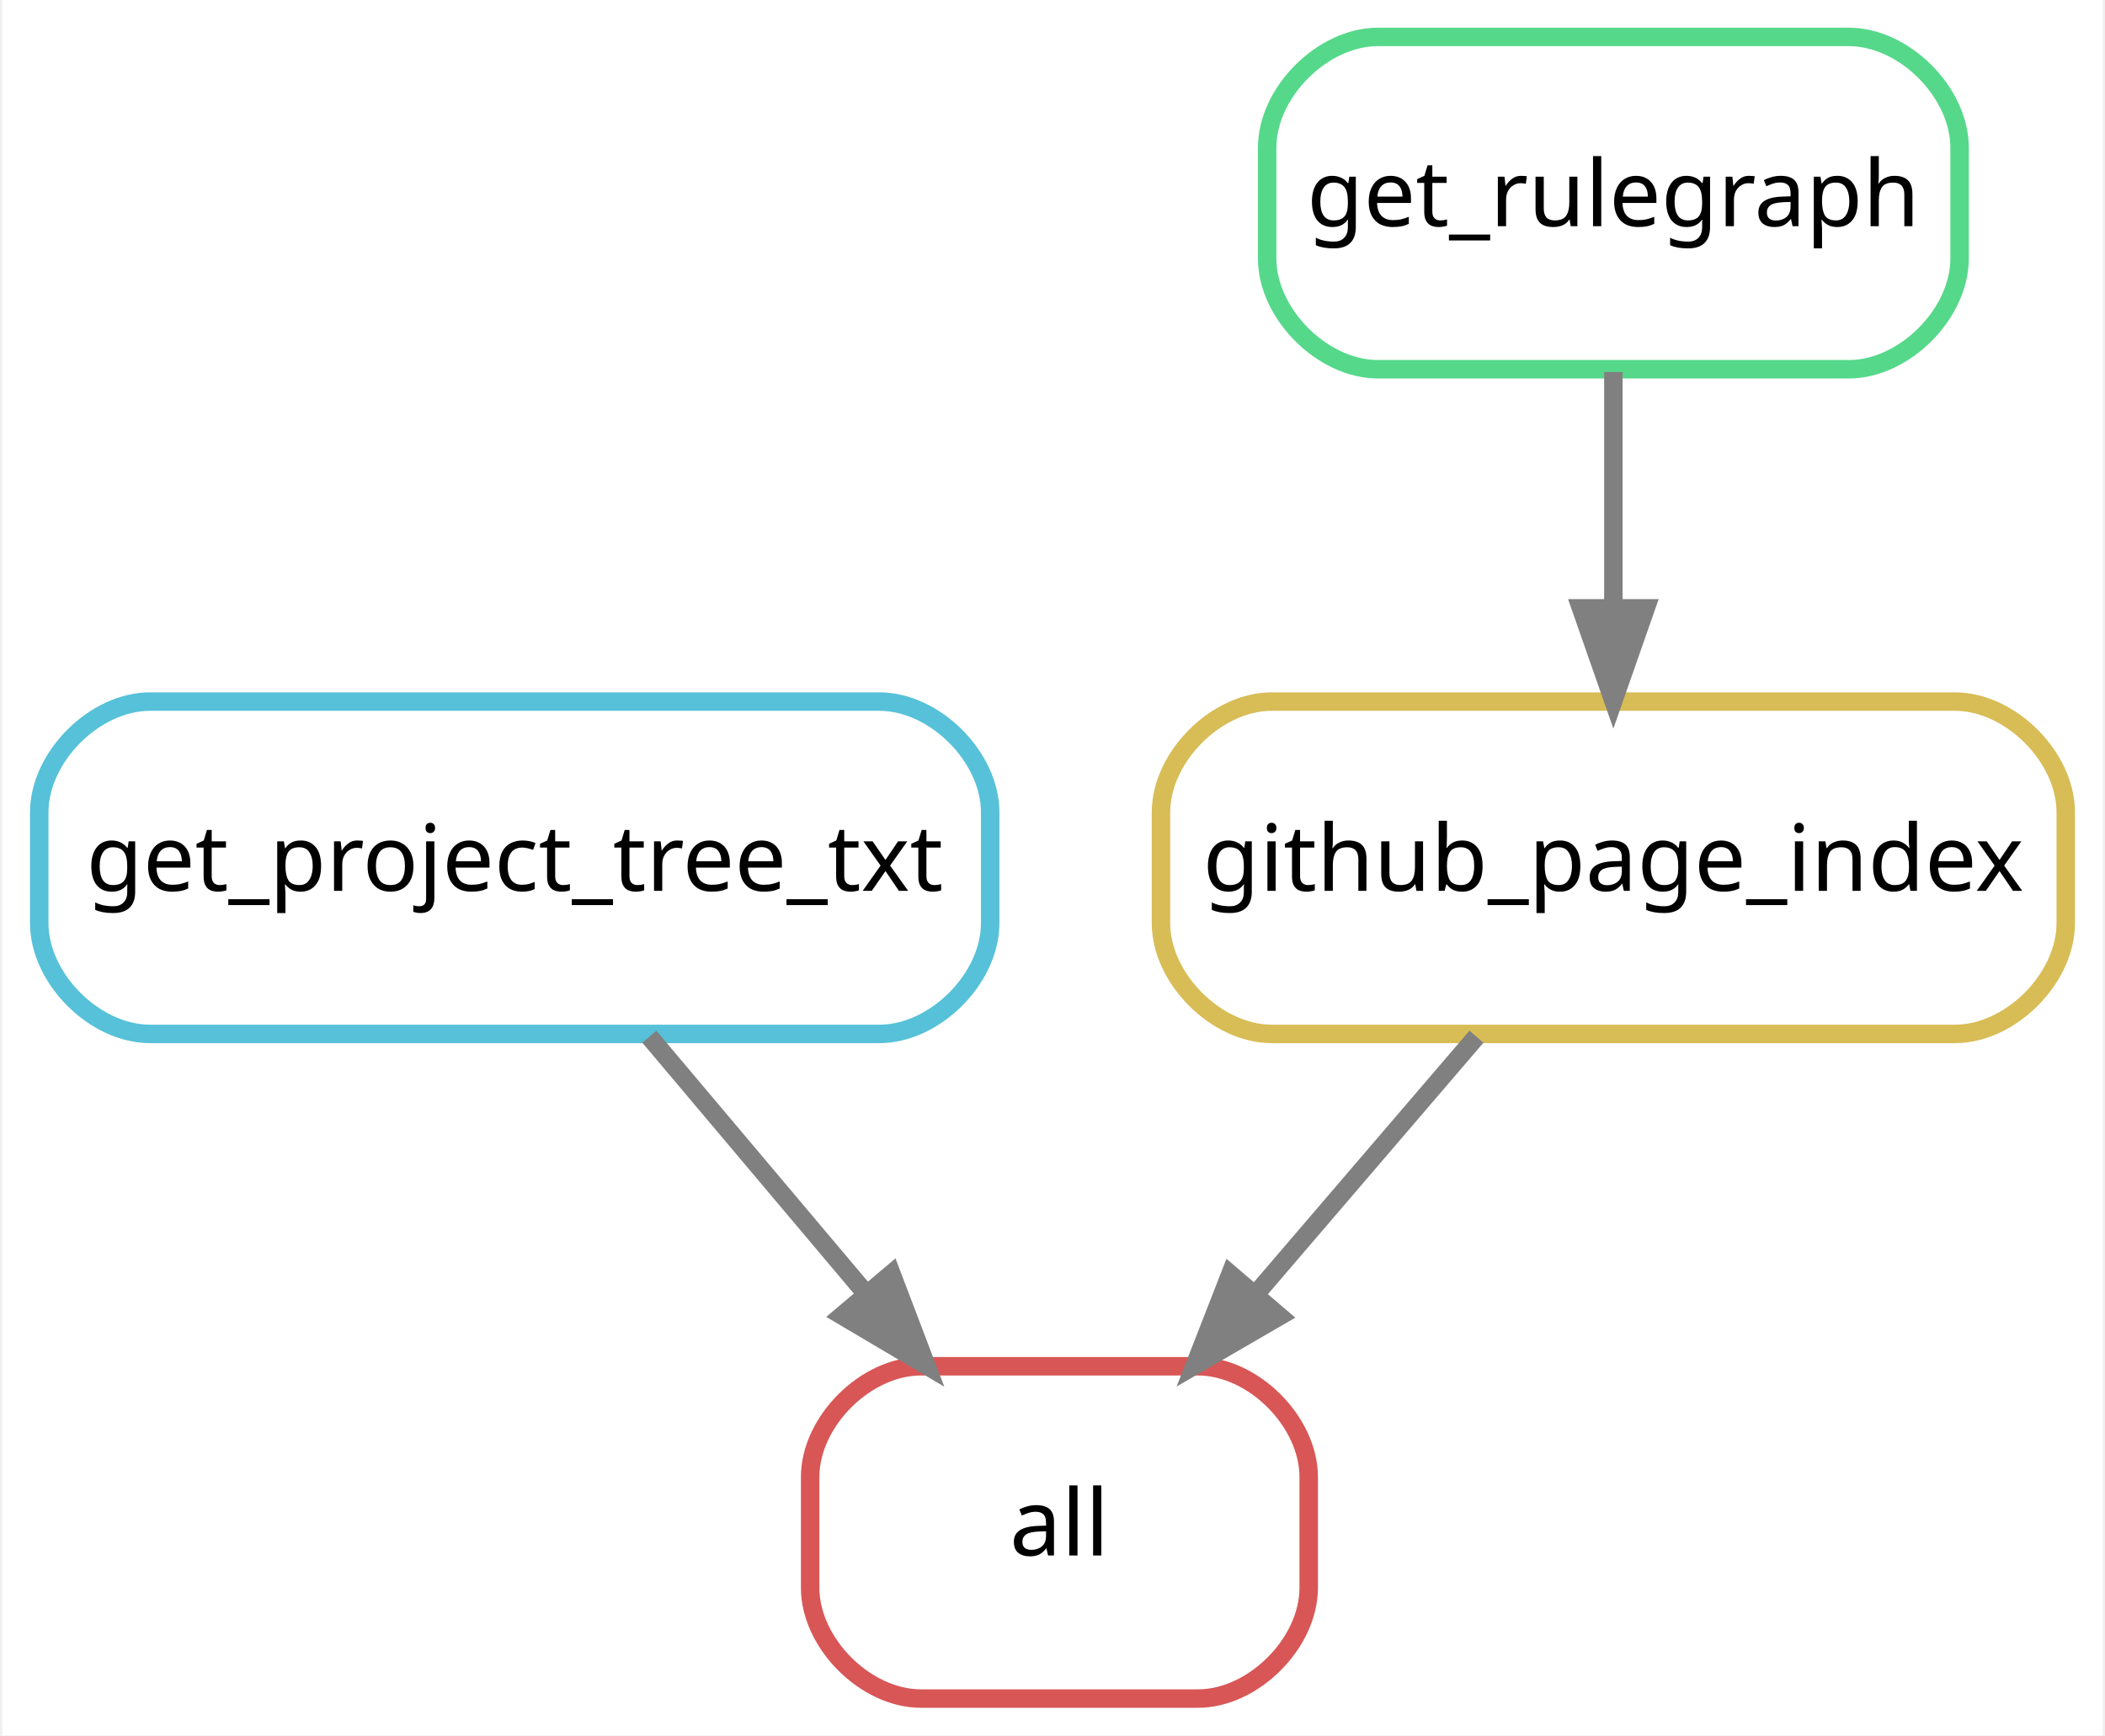
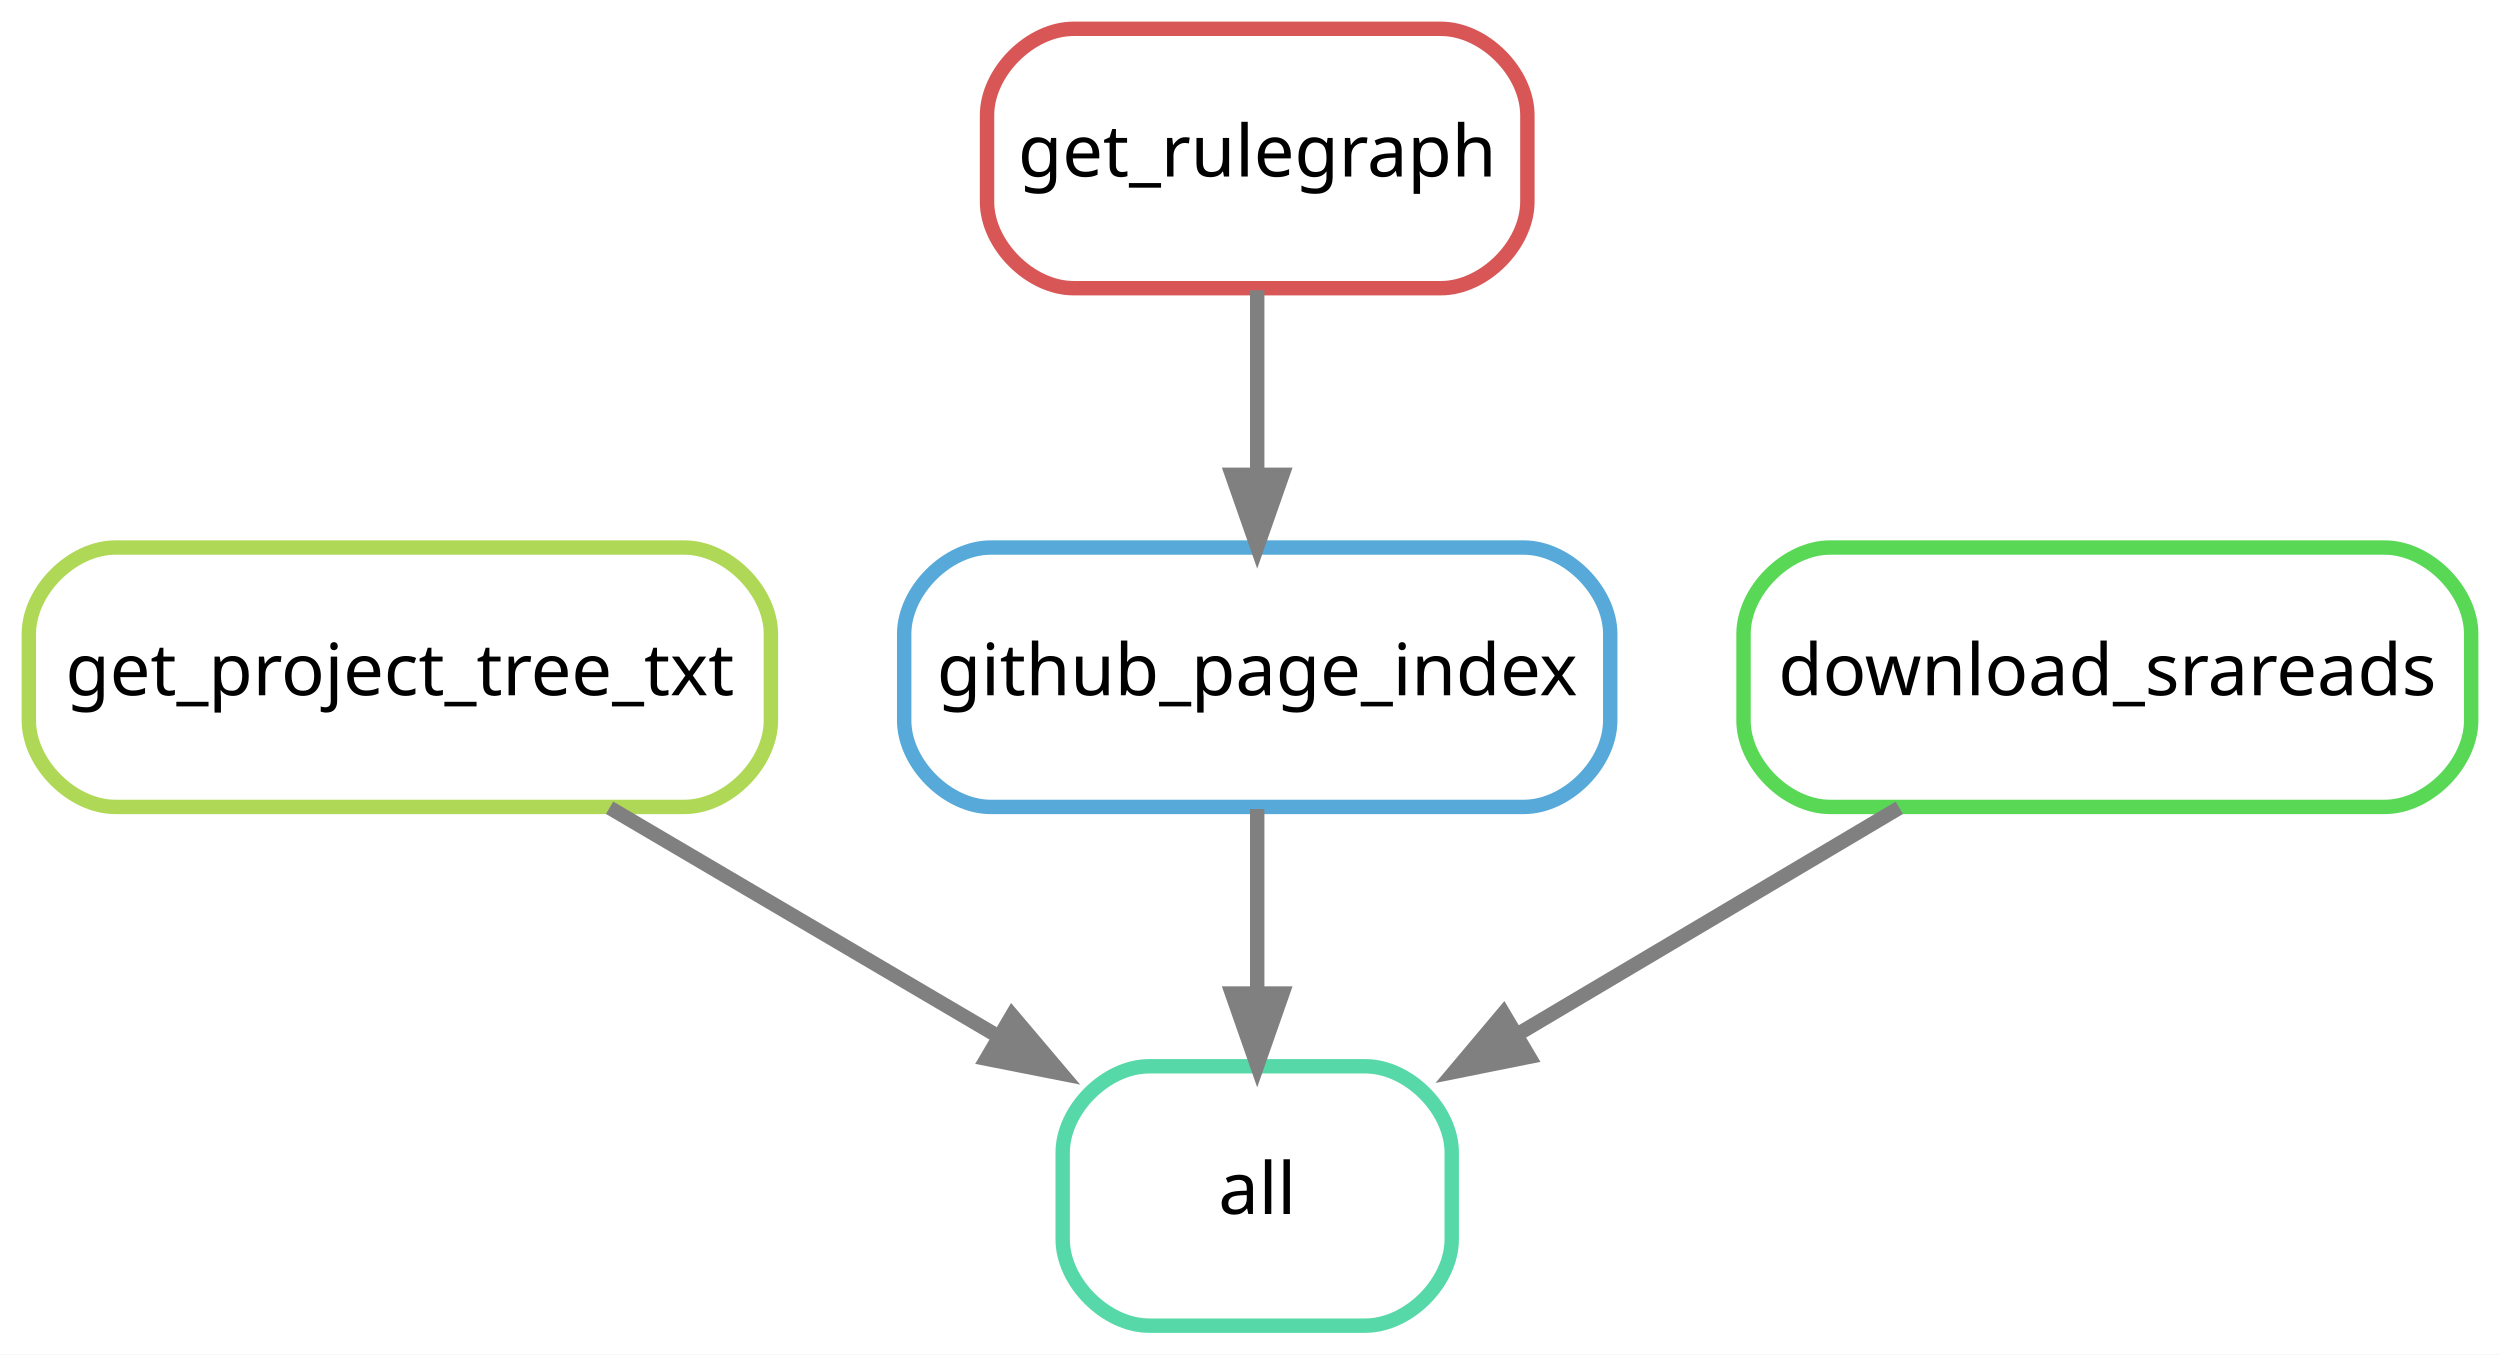
- <svg xmlns="http://www.w3.org/2000/svg" width="228pt" height="188pt" viewBox="0.00 0.00 227.50 188.00">
+ <svg xmlns="http://www.w3.org/2000/svg" width="347pt" height="188pt" viewBox="0.00 0.00 347.00 188.00">
  <g id="graph0" class="graph" transform="scale(1 1) rotate(0) translate(4 184)">
-     <polygon fill="white" stroke="none" points="-4,4 -4,-184 223.5,-184 223.5,4 -4,4" />
+     <polygon fill="white" stroke="none" points="-4,4 -4,-184 343,-184 343,4 -4,4" />
    <g id="node1" class="node">
-       <path fill="none" stroke="#d85656" stroke-width="2" d="M125.5,-36C125.5,-36 95.5,-36 95.5,-36 89.5,-36 83.5,-30 83.5,-24 83.5,-24 83.5,-12 83.5,-12 83.5,-6 89.5,0 95.5,0 95.5,0 125.5,0 125.5,0 131.5,0 137.5,-6 137.5,-12 137.5,-12 137.5,-24 137.5,-24 137.5,-30 131.5,-36 125.5,-36" />
-       <text text-anchor="middle" x="110.5" y="-15.5" font-family="sans" font-size="10.00">all</text>
+       <path fill="none" stroke="#56d8a9" stroke-width="2" d="M185.5,-36C185.5,-36 155.5,-36 155.5,-36 149.5,-36 143.5,-30 143.5,-24 143.5,-24 143.5,-12 143.5,-12 143.5,-6 149.5,0 155.5,0 155.5,0 185.5,0 185.5,0 191.5,0 197.5,-6 197.5,-12 197.5,-12 197.5,-24 197.5,-24 197.5,-30 191.5,-36 185.5,-36" />
+       <text text-anchor="middle" x="170.5" y="-15.5" font-family="sans" font-size="10.00">all</text>
    </g>
    <g id="node2" class="node">
-       <path fill="none" stroke="#56c1d8" stroke-width="2" d="M91,-108C91,-108 12,-108 12,-108 6,-108 0,-102 0,-96 0,-96 0,-84 0,-84 0,-78 6,-72 12,-72 12,-72 91,-72 91,-72 97,-72 103,-78 103,-84 103,-84 103,-96 103,-96 103,-102 97,-108 91,-108" />
+       <path fill="none" stroke="#afd856" stroke-width="2" d="M91,-108C91,-108 12,-108 12,-108 6,-108 0,-102 0,-96 0,-96 0,-84 0,-84 0,-78 6,-72 12,-72 12,-72 91,-72 91,-72 97,-72 103,-78 103,-84 103,-84 103,-96 103,-96 103,-102 97,-108 91,-108" />
      <text text-anchor="middle" x="51.5" y="-87.5" font-family="sans" font-size="10.00">get_project_tree_txt</text>
    </g>
-     <g id="edge2" class="edge">
-       <path fill="none" stroke="grey" stroke-width="2" d="M66.08,-71.7C73.16,-63.3 81.78,-53.07 89.55,-43.86" />
-       <polygon fill="grey" stroke="grey" stroke-width="2" points="92.31,-46.01 96.08,-36.1 86.96,-41.49 92.31,-46.01" />
+     <g id="edge3" class="edge">
+       <path fill="none" stroke="grey" stroke-width="2" d="M80.61,-71.88C96.9,-62.29 117.34,-50.27 134.62,-40.11" />
+       <polygon fill="grey" stroke="grey" stroke-width="2" points="136.48,-43.07 143.32,-34.99 132.93,-37.04 136.48,-43.07" />
    </g>
    <g id="node3" class="node">
-       <path fill="none" stroke="#d8bc56" stroke-width="2" d="M207.5,-108C207.5,-108 133.5,-108 133.5,-108 127.5,-108 121.5,-102 121.5,-96 121.5,-96 121.5,-84 121.5,-84 121.5,-78 127.5,-72 133.5,-72 133.5,-72 207.5,-72 207.5,-72 213.5,-72 219.5,-78 219.5,-84 219.5,-84 219.5,-96 219.5,-96 219.5,-102 213.5,-108 207.5,-108" />
+       <path fill="none" stroke="#56a9d8" stroke-width="2" d="M207.5,-108C207.5,-108 133.5,-108 133.5,-108 127.5,-108 121.5,-102 121.5,-96 121.5,-96 121.5,-84 121.5,-84 121.5,-78 127.5,-72 133.5,-72 133.5,-72 207.5,-72 207.5,-72 213.5,-72 219.5,-78 219.5,-84 219.5,-84 219.5,-96 219.5,-96 219.5,-102 213.5,-108 207.5,-108" />
      <text text-anchor="middle" x="170.5" y="-87.5" font-family="sans" font-size="10.00">github_page_index</text>
    </g>
-     <g id="edge1" class="edge">
-       <path fill="none" stroke="grey" stroke-width="2" d="M155.67,-71.7C148.48,-63.3 139.7,-53.07 131.81,-43.86" />
-       <polygon fill="grey" stroke="grey" stroke-width="2" points="134.33,-41.42 125.16,-36.1 129.01,-45.97 134.33,-41.42" />
+     <g id="edge2" class="edge">
+       <path fill="none" stroke="grey" stroke-width="2" d="M170.5,-71.7C170.5,-63.98 170.5,-54.71 170.5,-46.11" />
+       <polygon fill="grey" stroke="grey" stroke-width="2" points="174,-46.1 170.5,-36.1 167,-46.1 174,-46.1" />
    </g>
    <g id="node4" class="node">
-       <path fill="none" stroke="#56d88a" stroke-width="2" d="M196,-180C196,-180 145,-180 145,-180 139,-180 133,-174 133,-168 133,-168 133,-156 133,-156 133,-150 139,-144 145,-144 145,-144 196,-144 196,-144 202,-144 208,-150 208,-156 208,-156 208,-168 208,-168 208,-174 202,-180 196,-180" />
+       <path fill="none" stroke="#d85656" stroke-width="2" d="M196,-180C196,-180 145,-180 145,-180 139,-180 133,-174 133,-168 133,-168 133,-156 133,-156 133,-150 139,-144 145,-144 145,-144 196,-144 196,-144 202,-144 208,-150 208,-156 208,-156 208,-168 208,-168 208,-174 202,-180 196,-180" />
      <text text-anchor="middle" x="170.5" y="-159.5" font-family="sans" font-size="10.00">get_rulegraph</text>
    </g>
-     <g id="edge3" class="edge">
+     <g id="edge4" class="edge">
      <path fill="none" stroke="grey" stroke-width="2" d="M170.5,-143.7C170.5,-135.98 170.5,-126.71 170.5,-118.11" />
      <polygon fill="grey" stroke="grey" stroke-width="2" points="174,-118.1 170.5,-108.1 167,-118.1 174,-118.1" />
    </g>
+     <g id="node5" class="node">
+       <path fill="none" stroke="#59d856" stroke-width="2" d="M327,-108C327,-108 250,-108 250,-108 244,-108 238,-102 238,-96 238,-96 238,-84 238,-84 238,-78 244,-72 250,-72 250,-72 327,-72 327,-72 333,-72 339,-78 339,-84 339,-84 339,-96 339,-96 339,-102 333,-108 327,-108" />
+       <text text-anchor="middle" x="288.5" y="-87.5" font-family="sans" font-size="10.00">download_srareads</text>
+     </g>
+     <g id="edge1" class="edge">
+       <path fill="none" stroke="grey" stroke-width="2" d="M259.63,-71.88C243.74,-62.45 223.87,-50.66 206.92,-40.61" />
+       <polygon fill="grey" stroke="grey" stroke-width="2" points="208.24,-37.32 197.85,-35.23 204.67,-43.34 208.24,-37.32" />
+     </g>
  </g>
</svg>
